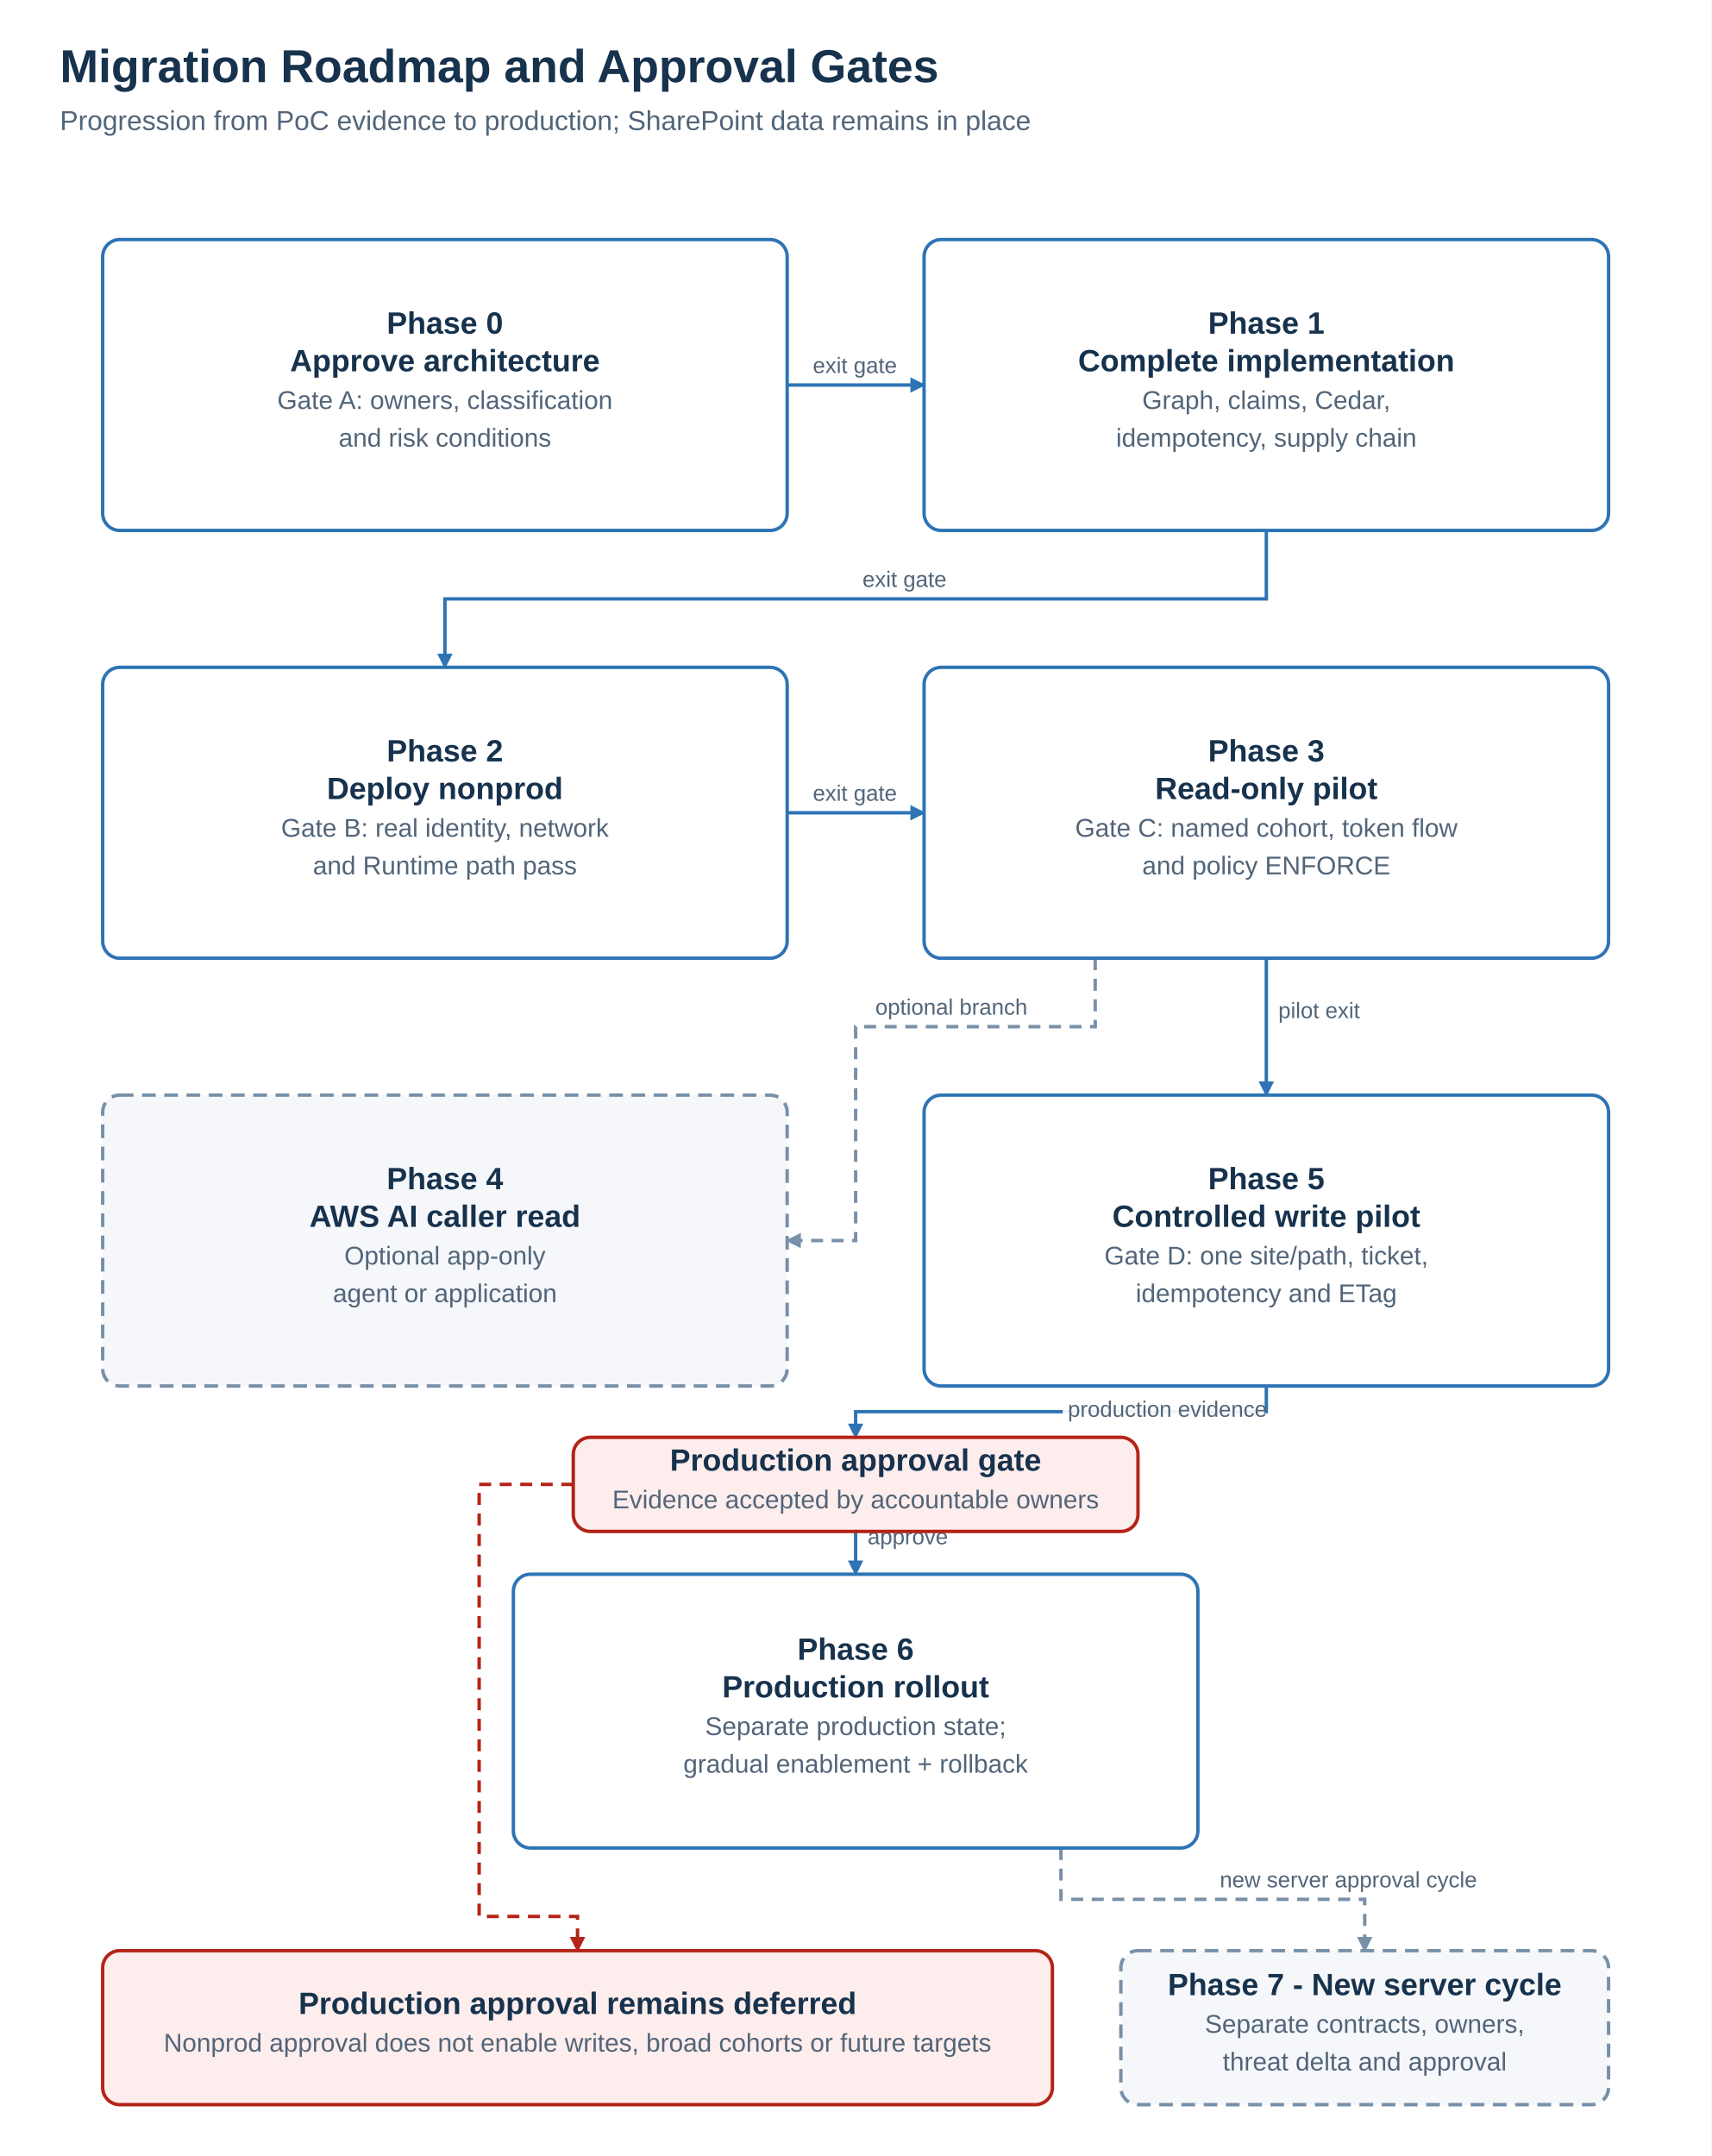
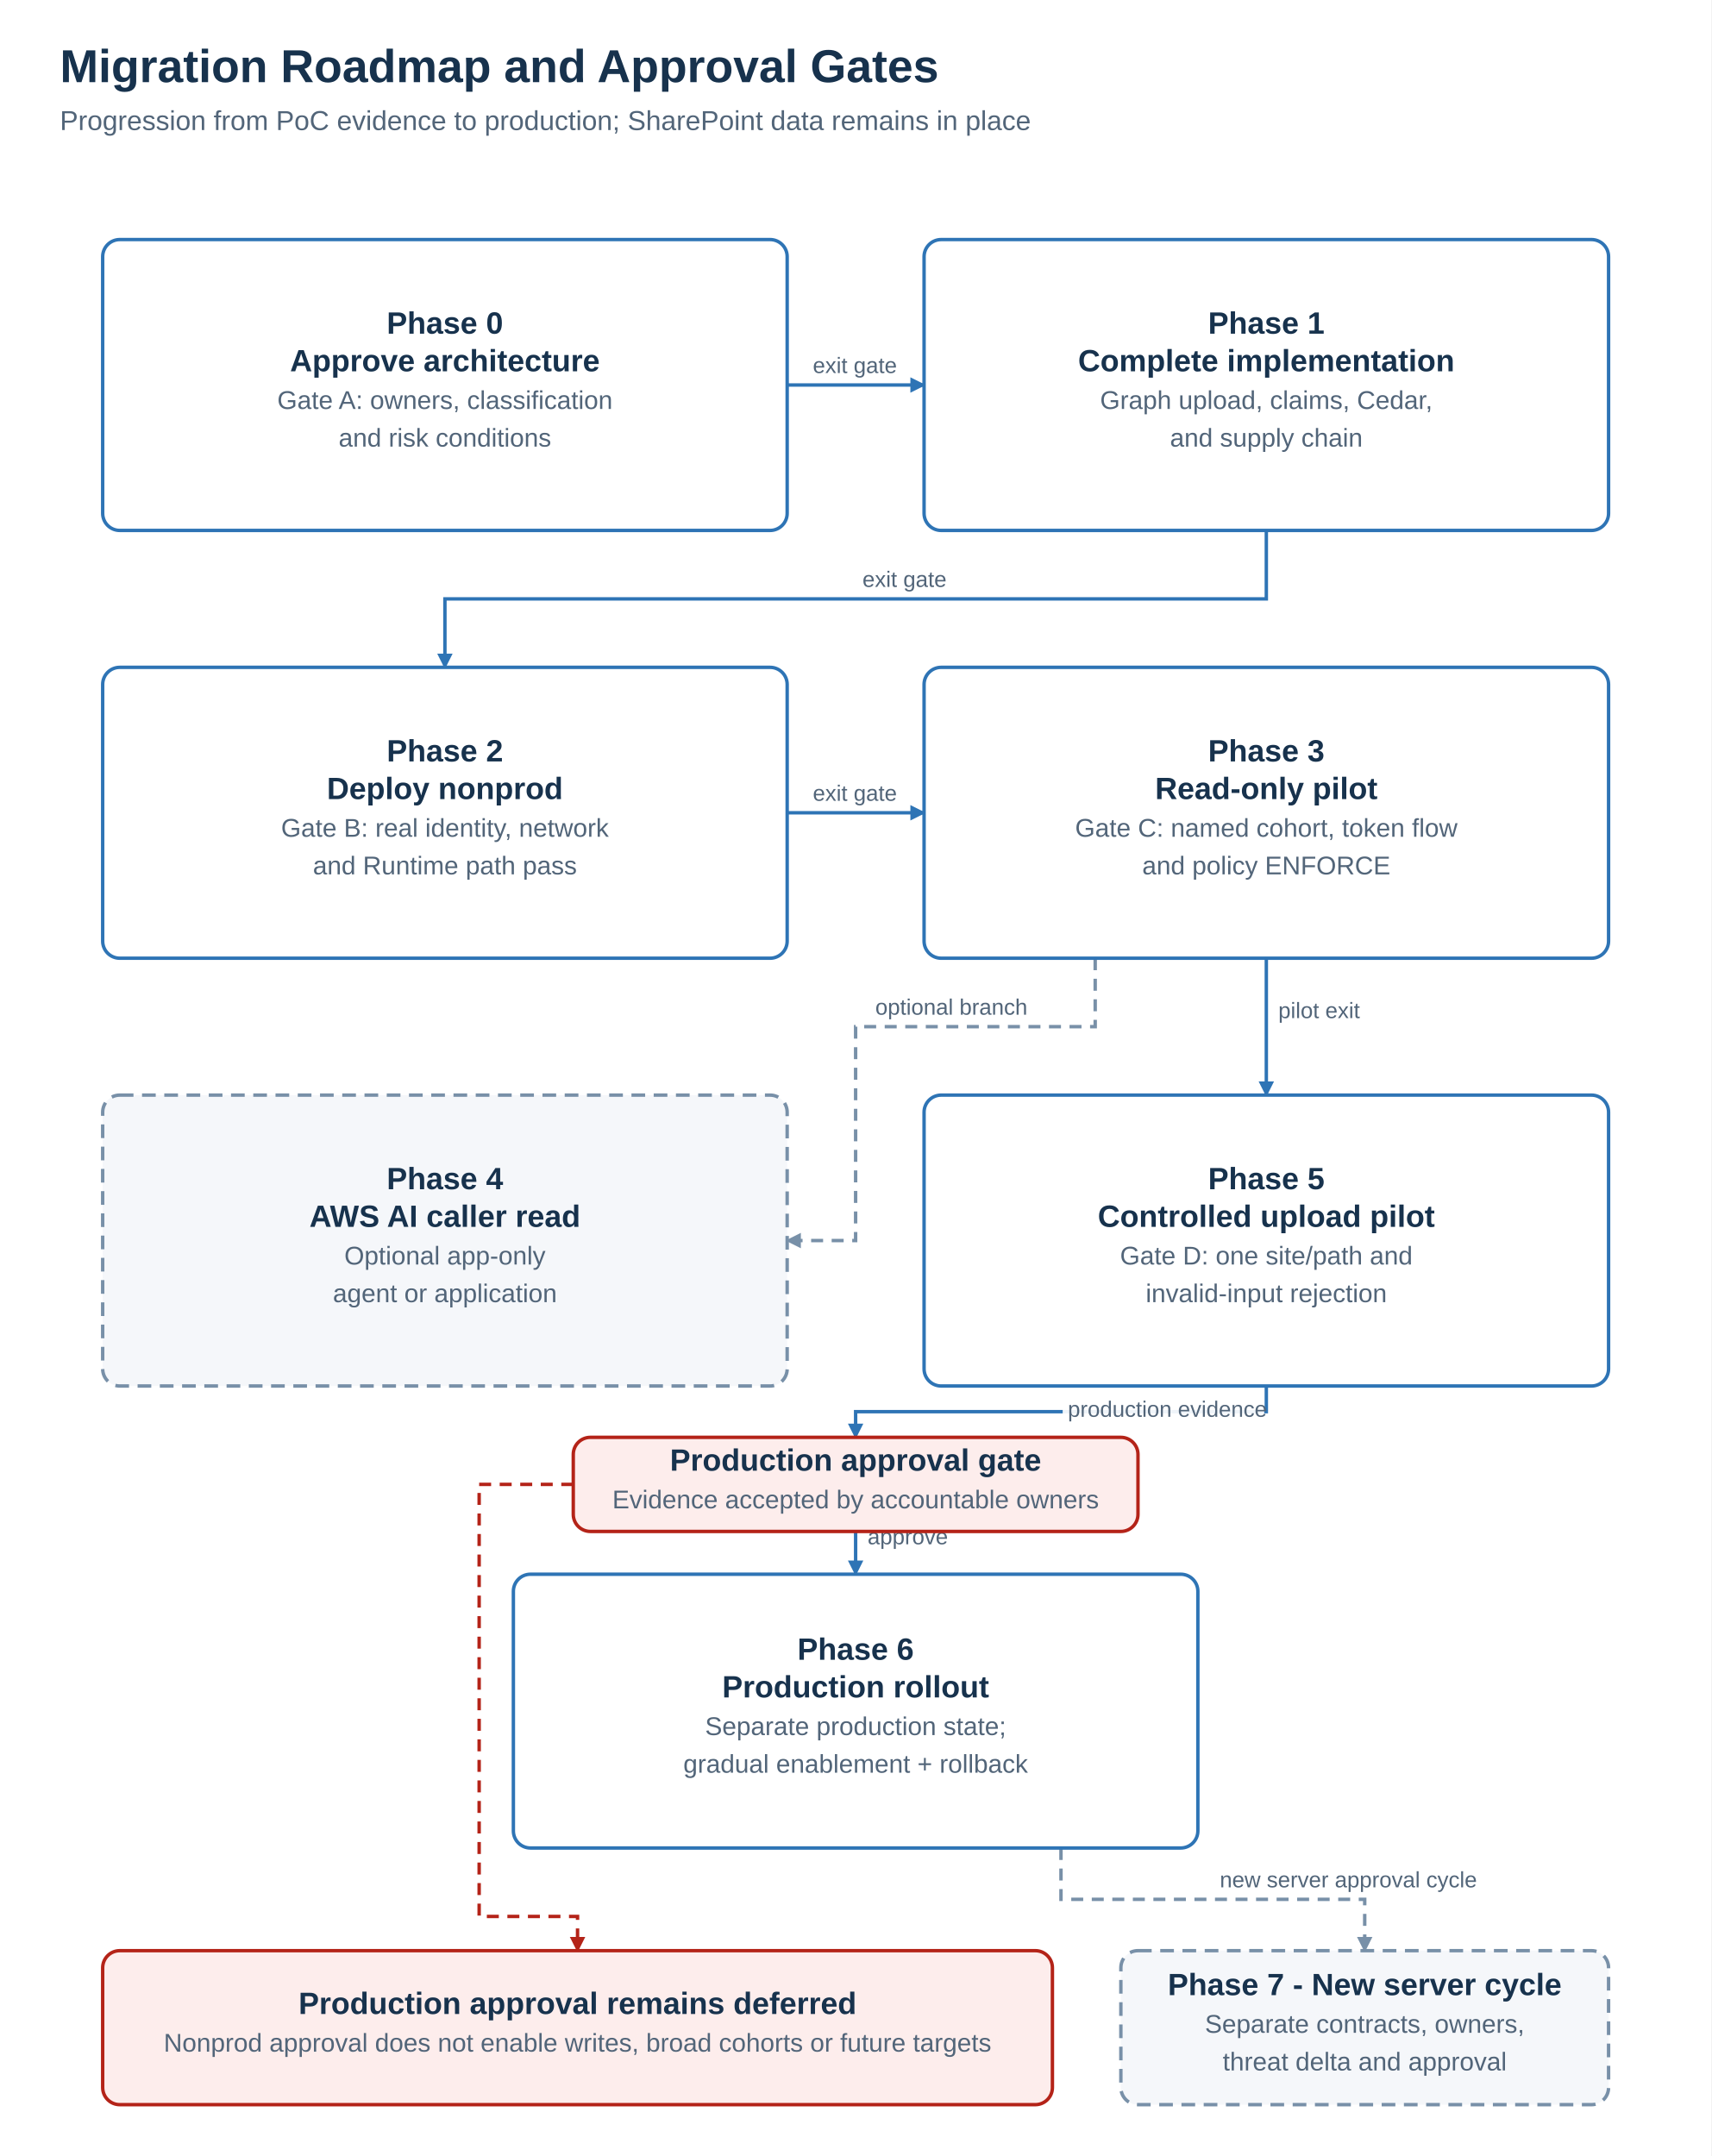
<svg xmlns="http://www.w3.org/2000/svg" width="1000" height="1260" viewBox="0 0 1000 1260">
  <defs>
    <style>text{font-family:Arial,Helvetica,sans-serif}.title{font-size:27px;font-weight:700;fill:#17324D}.subtitle{font-size:16px;fill:#526579}.zone{font-size:17px;font-weight:700;fill:#17324D}.box-title{font-size:18px;font-weight:700;fill:#17324D}.box-detail{font-size:15px;fill:#526579}.edge-label{font-size:13px;fill:#526579}</style>
    <marker id="arrow-line" markerWidth="9" markerHeight="9" refX="8" refY="4.5" orient="auto" markerUnits="userSpaceOnUse">
      <path d="M0,0 L9,4.5 L0,9 z" fill="#7890A8" />
    </marker>
    <marker id="arrow-red" markerWidth="9" markerHeight="9" refX="8" refY="4.5" orient="auto" markerUnits="userSpaceOnUse">
      <path d="M0,0 L9,4.5 L0,9 z" fill="#B42318" />
    </marker>
    <marker id="arrow-purple" markerWidth="9" markerHeight="9" refX="8" refY="4.5" orient="auto" markerUnits="userSpaceOnUse">
      <path d="M0,0 L9,4.5 L0,9 z" fill="#6F42C1" />
    </marker>
    <marker id="arrow-blue" markerWidth="9" markerHeight="9" refX="8" refY="4.5" orient="auto" markerUnits="userSpaceOnUse">
      <path d="M0,0 L9,4.5 L0,9 z" fill="#2E74B5" />
    </marker>
    <marker id="arrow-orange" markerWidth="9" markerHeight="9" refX="8" refY="4.5" orient="auto" markerUnits="userSpaceOnUse">
      <path d="M0,0 L9,4.5 L0,9 z" fill="#C56A00" />
    </marker>
    <marker id="arrow-green" markerWidth="9" markerHeight="9" refX="8" refY="4.5" orient="auto" markerUnits="userSpaceOnUse">
      <path d="M0,0 L9,4.5 L0,9 z" fill="#2E7D32" />
    </marker>
  </defs>
  <rect width="100%" height="100%" fill="#FFFFFF" />
  <text x="35" y="48" class="title">Migration Roadmap and Approval Gates</text>
  <text x="35" y="76" class="subtitle">Progression from PoC evidence to production; SharePoint data remains in place</text>
  <path d="M 460.0 225.0 L 540.0 225.0" fill="none" stroke="#2E74B5" stroke-width="2" stroke-linecap="butt" stroke-linejoin="miter" marker-end="url(#arrow-blue)" />
  <rect x="472.0" y="206.0" width="55.8" height="17" fill="#FFFFFF" opacity="0.92" />
  <text x="475.0" y="218.0" class="edge-label">exit gate</text>
  <path d="M 740.0 310.0 L 740.0 350.0 L 260.0 350.0 L 260.0 390.0" fill="none" stroke="#2E74B5" stroke-width="2" stroke-linecap="butt" stroke-linejoin="miter" marker-end="url(#arrow-blue)" />
  <rect x="501.0" y="331.0" width="55.8" height="17" fill="#FFFFFF" opacity="0.92" />
  <text x="504.0" y="343.0" class="edge-label">exit gate</text>
  <path d="M 460.0 475.0 L 540.0 475.0" fill="none" stroke="#2E74B5" stroke-width="2" stroke-linecap="butt" stroke-linejoin="miter" marker-end="url(#arrow-blue)" />
  <rect x="472.0" y="456.0" width="55.8" height="17" fill="#FFFFFF" opacity="0.92" />
  <text x="475.0" y="468.0" class="edge-label">exit gate</text>
  <path d="M 740.0 560.0 L 740.0 640.0" fill="none" stroke="#2E74B5" stroke-width="2" stroke-linecap="butt" stroke-linejoin="miter" marker-end="url(#arrow-blue)" />
  <rect x="744.0" y="583.0" width="62.0" height="17" fill="#FFFFFF" opacity="0.92" />
  <text x="747.0" y="595.0" class="edge-label">pilot exit</text>
  <path d="M 640.0 560.0 L 640.0 600.0 L 500.0 600.0 L 500.0 725.0 L 460.0 725.0" fill="none" stroke="#7890A8" stroke-width="2" stroke-linecap="butt" stroke-linejoin="miter" marker-end="url(#arrow-line)" stroke-dasharray="7 5" />
  <rect x="508.5" y="581.0" width="93.0" height="17" fill="#FFFFFF" opacity="0.92" />
  <text x="511.5" y="593.0" class="edge-label">optional branch</text>
  <path d="M 740.0 810.0 L 740.0 825.0 L 500.0 825.0 L 500.0 840.0" fill="none" stroke="#2E74B5" stroke-width="2" stroke-linecap="butt" stroke-linejoin="miter" marker-end="url(#arrow-blue)" />
  <rect x="621.0" y="816.0" width="117.8" height="17" fill="#FFFFFF" opacity="0.92" />
  <text x="624.0" y="828.0" class="edge-label">production evidence</text>
  <path d="M 500.0 895.0 L 500.0 920.0" fill="none" stroke="#2E74B5" stroke-width="2" stroke-linecap="butt" stroke-linejoin="miter" marker-end="url(#arrow-blue)" />
  <rect x="504.0" y="890.5" width="45.0" height="17" fill="#FFFFFF" opacity="0.92" />
  <text x="507.0" y="902.5" class="edge-label">approve</text>
  <path d="M 335.0 867.5 L 280.0 867.5 L 280.0 1120.0 L 337.5 1120.0 L 337.5 1140.0" fill="none" stroke="#B42318" stroke-width="2" stroke-linecap="butt" stroke-linejoin="miter" marker-end="url(#arrow-red)" stroke-dasharray="7 5" />
  <path d="M 620.0 1080.0 L 620.0 1110.0 L 797.5 1110.0 L 797.5 1140.0" fill="none" stroke="#7890A8" stroke-width="2" stroke-linecap="butt" stroke-linejoin="miter" marker-end="url(#arrow-line)" stroke-dasharray="7 5" />
  <rect x="709.8" y="1091.0" width="155.0" height="17" fill="#FFFFFF" opacity="0.92" />
  <text x="712.8" y="1103.0" class="edge-label">new server approval cycle</text>
  <rect x="60" y="140" width="400" height="170" rx="10" fill="#FFFFFF" stroke="#2E74B5" stroke-width="2" />
  <text x="260.0" y="195.0" text-anchor="middle" class="box-title">Phase 0</text>
  <text x="260.0" y="217.0" text-anchor="middle" class="box-title">Approve architecture</text>
  <text x="260.0" y="239.0" text-anchor="middle" class="box-detail">Gate A: owners, classification</text>
  <text x="260.0" y="261.0" text-anchor="middle" class="box-detail">and risk conditions</text>
  <rect x="540" y="140" width="400" height="170" rx="10" fill="#FFFFFF" stroke="#2E74B5" stroke-width="2" />
  <text x="740.0" y="195.0" text-anchor="middle" class="box-title">Phase 1</text>
  <text x="740.0" y="217.0" text-anchor="middle" class="box-title">Complete implementation</text>
-   <text x="740.0" y="239.0" text-anchor="middle" class="box-detail">Graph, claims, Cedar,</text>
-   <text x="740.0" y="261.0" text-anchor="middle" class="box-detail">idempotency, supply chain</text>
+   <text x="740.0" y="239.0" text-anchor="middle" class="box-detail">Graph upload, claims, Cedar,</text>
+   <text x="740.0" y="261.0" text-anchor="middle" class="box-detail">and supply chain</text>
  <rect x="60" y="390" width="400" height="170" rx="10" fill="#FFFFFF" stroke="#2E74B5" stroke-width="2" />
  <text x="260.0" y="445.0" text-anchor="middle" class="box-title">Phase 2</text>
  <text x="260.0" y="467.0" text-anchor="middle" class="box-title">Deploy nonprod</text>
  <text x="260.0" y="489.0" text-anchor="middle" class="box-detail">Gate B: real identity, network</text>
  <text x="260.0" y="511.0" text-anchor="middle" class="box-detail">and Runtime path pass</text>
  <rect x="540" y="390" width="400" height="170" rx="10" fill="#FFFFFF" stroke="#2E74B5" stroke-width="2" />
  <text x="740.0" y="445.0" text-anchor="middle" class="box-title">Phase 3</text>
  <text x="740.0" y="467.0" text-anchor="middle" class="box-title">Read-only pilot</text>
  <text x="740.0" y="489.0" text-anchor="middle" class="box-detail">Gate C: named cohort, token flow</text>
  <text x="740.0" y="511.0" text-anchor="middle" class="box-detail">and policy ENFORCE</text>
  <rect x="60" y="640" width="400" height="170" rx="10" fill="#F5F7FA" stroke="#7890A8" stroke-width="2" stroke-dasharray="8 5" />
  <text x="260.0" y="695.0" text-anchor="middle" class="box-title">Phase 4</text>
  <text x="260.0" y="717.0" text-anchor="middle" class="box-title">AWS AI caller read</text>
  <text x="260.0" y="739.0" text-anchor="middle" class="box-detail">Optional app-only</text>
  <text x="260.0" y="761.0" text-anchor="middle" class="box-detail">agent or application</text>
  <rect x="540" y="640" width="400" height="170" rx="10" fill="#FFFFFF" stroke="#2E74B5" stroke-width="2" />
  <text x="740.0" y="695.0" text-anchor="middle" class="box-title">Phase 5</text>
-   <text x="740.0" y="717.0" text-anchor="middle" class="box-title">Controlled write pilot</text>
-   <text x="740.0" y="739.0" text-anchor="middle" class="box-detail">Gate D: one site/path, ticket,</text>
-   <text x="740.0" y="761.0" text-anchor="middle" class="box-detail">idempotency and ETag</text>
+   <text x="740.0" y="717.0" text-anchor="middle" class="box-title">Controlled upload pilot</text>
+   <text x="740.0" y="739.0" text-anchor="middle" class="box-detail">Gate D: one site/path and</text>
+   <text x="740.0" y="761.0" text-anchor="middle" class="box-detail">invalid-input rejection</text>
  <rect x="300" y="920" width="400" height="160" rx="10" fill="#FFFFFF" stroke="#2E74B5" stroke-width="2" />
  <text x="500.0" y="970.0" text-anchor="middle" class="box-title">Phase 6</text>
  <text x="500.0" y="992.0" text-anchor="middle" class="box-title">Production rollout</text>
  <text x="500.0" y="1014.0" text-anchor="middle" class="box-detail">Separate production state;</text>
  <text x="500.0" y="1036.0" text-anchor="middle" class="box-detail">gradual enablement + rollback</text>
  <rect x="335" y="840" width="330" height="55" rx="10" fill="#FDEDEC" stroke="#B42318" stroke-width="2" />
  <text x="500.0" y="859.5" text-anchor="middle" class="box-title">Production approval gate</text>
  <text x="500.0" y="881.5" text-anchor="middle" class="box-detail">Evidence accepted by accountable owners</text>
  <rect x="60" y="1140" width="555" height="90" rx="10" fill="#FDEDEC" stroke="#B42318" stroke-width="2" />
  <text x="337.5" y="1177.0" text-anchor="middle" class="box-title">Production approval remains deferred</text>
  <text x="337.5" y="1199.0" text-anchor="middle" class="box-detail">Nonprod approval does not enable writes, broad cohorts or future targets</text>
  <rect x="655" y="1140" width="285" height="90" rx="10" fill="#F5F7FA" stroke="#7890A8" stroke-width="2" stroke-dasharray="8 5" />
  <text x="797.5" y="1166.0" text-anchor="middle" class="box-title">Phase 7 - New server cycle</text>
  <text x="797.5" y="1188.0" text-anchor="middle" class="box-detail">Separate contracts, owners,</text>
  <text x="797.5" y="1210.0" text-anchor="middle" class="box-detail">threat delta and approval</text>
</svg>
